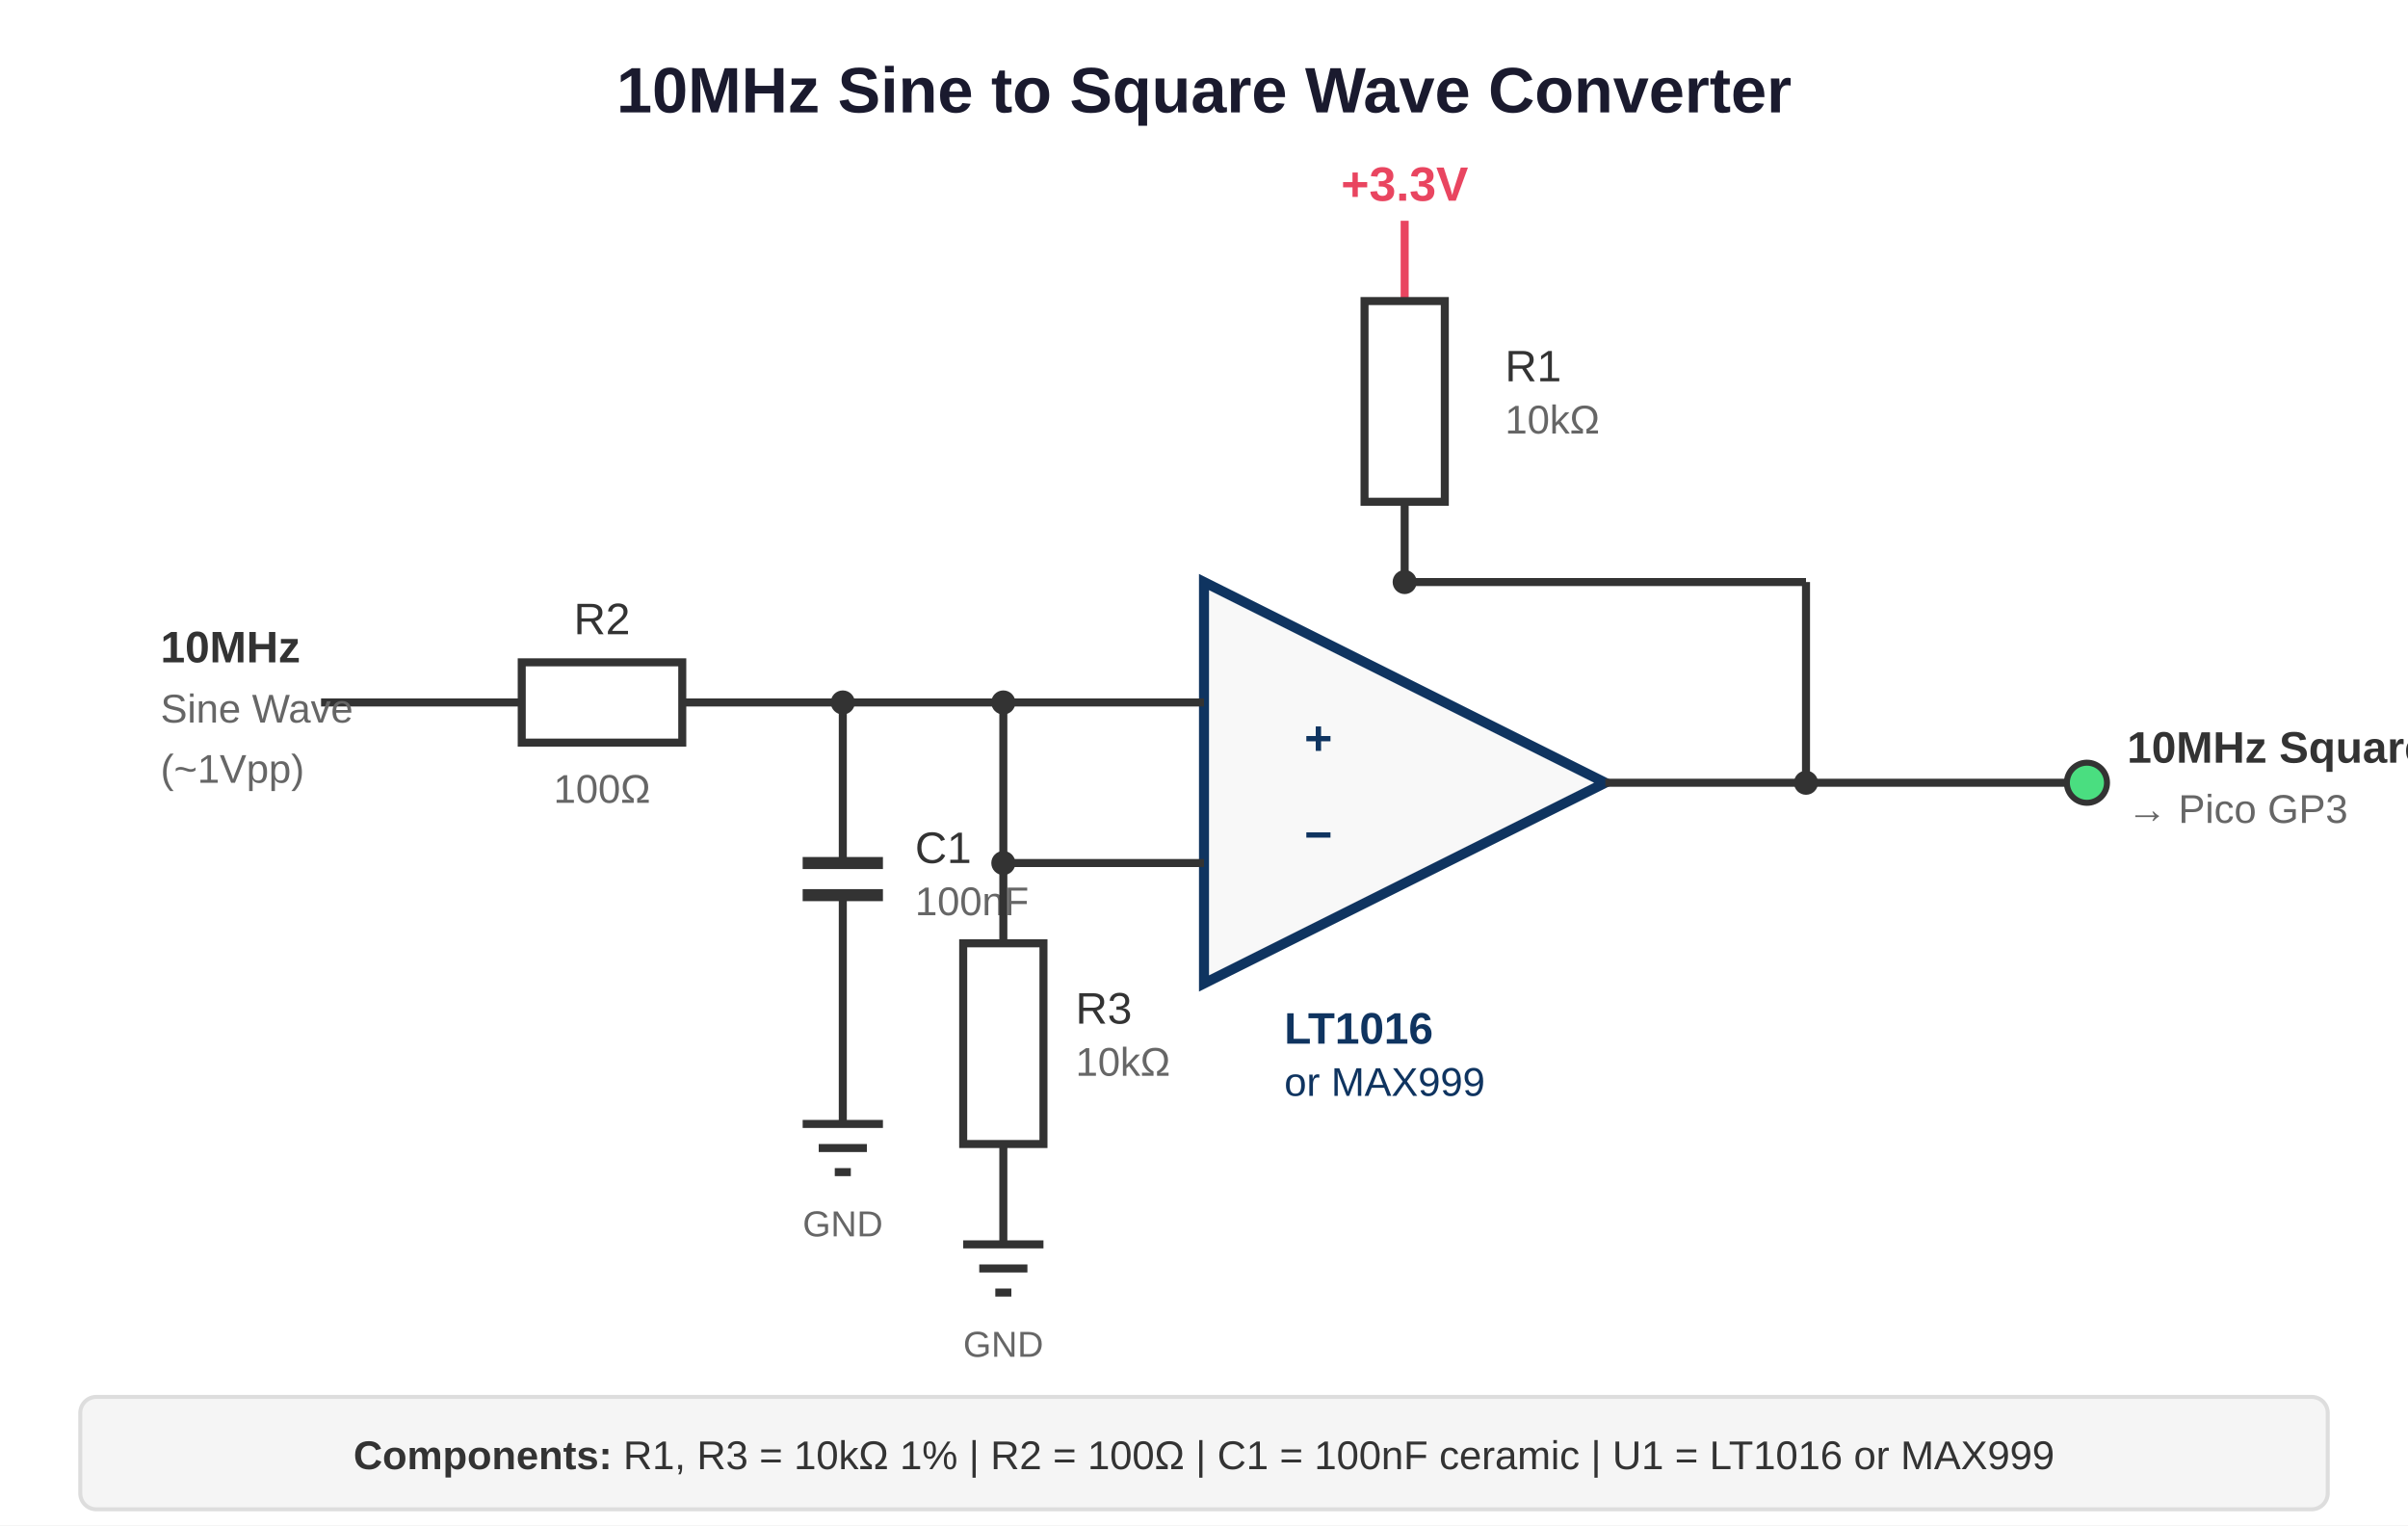
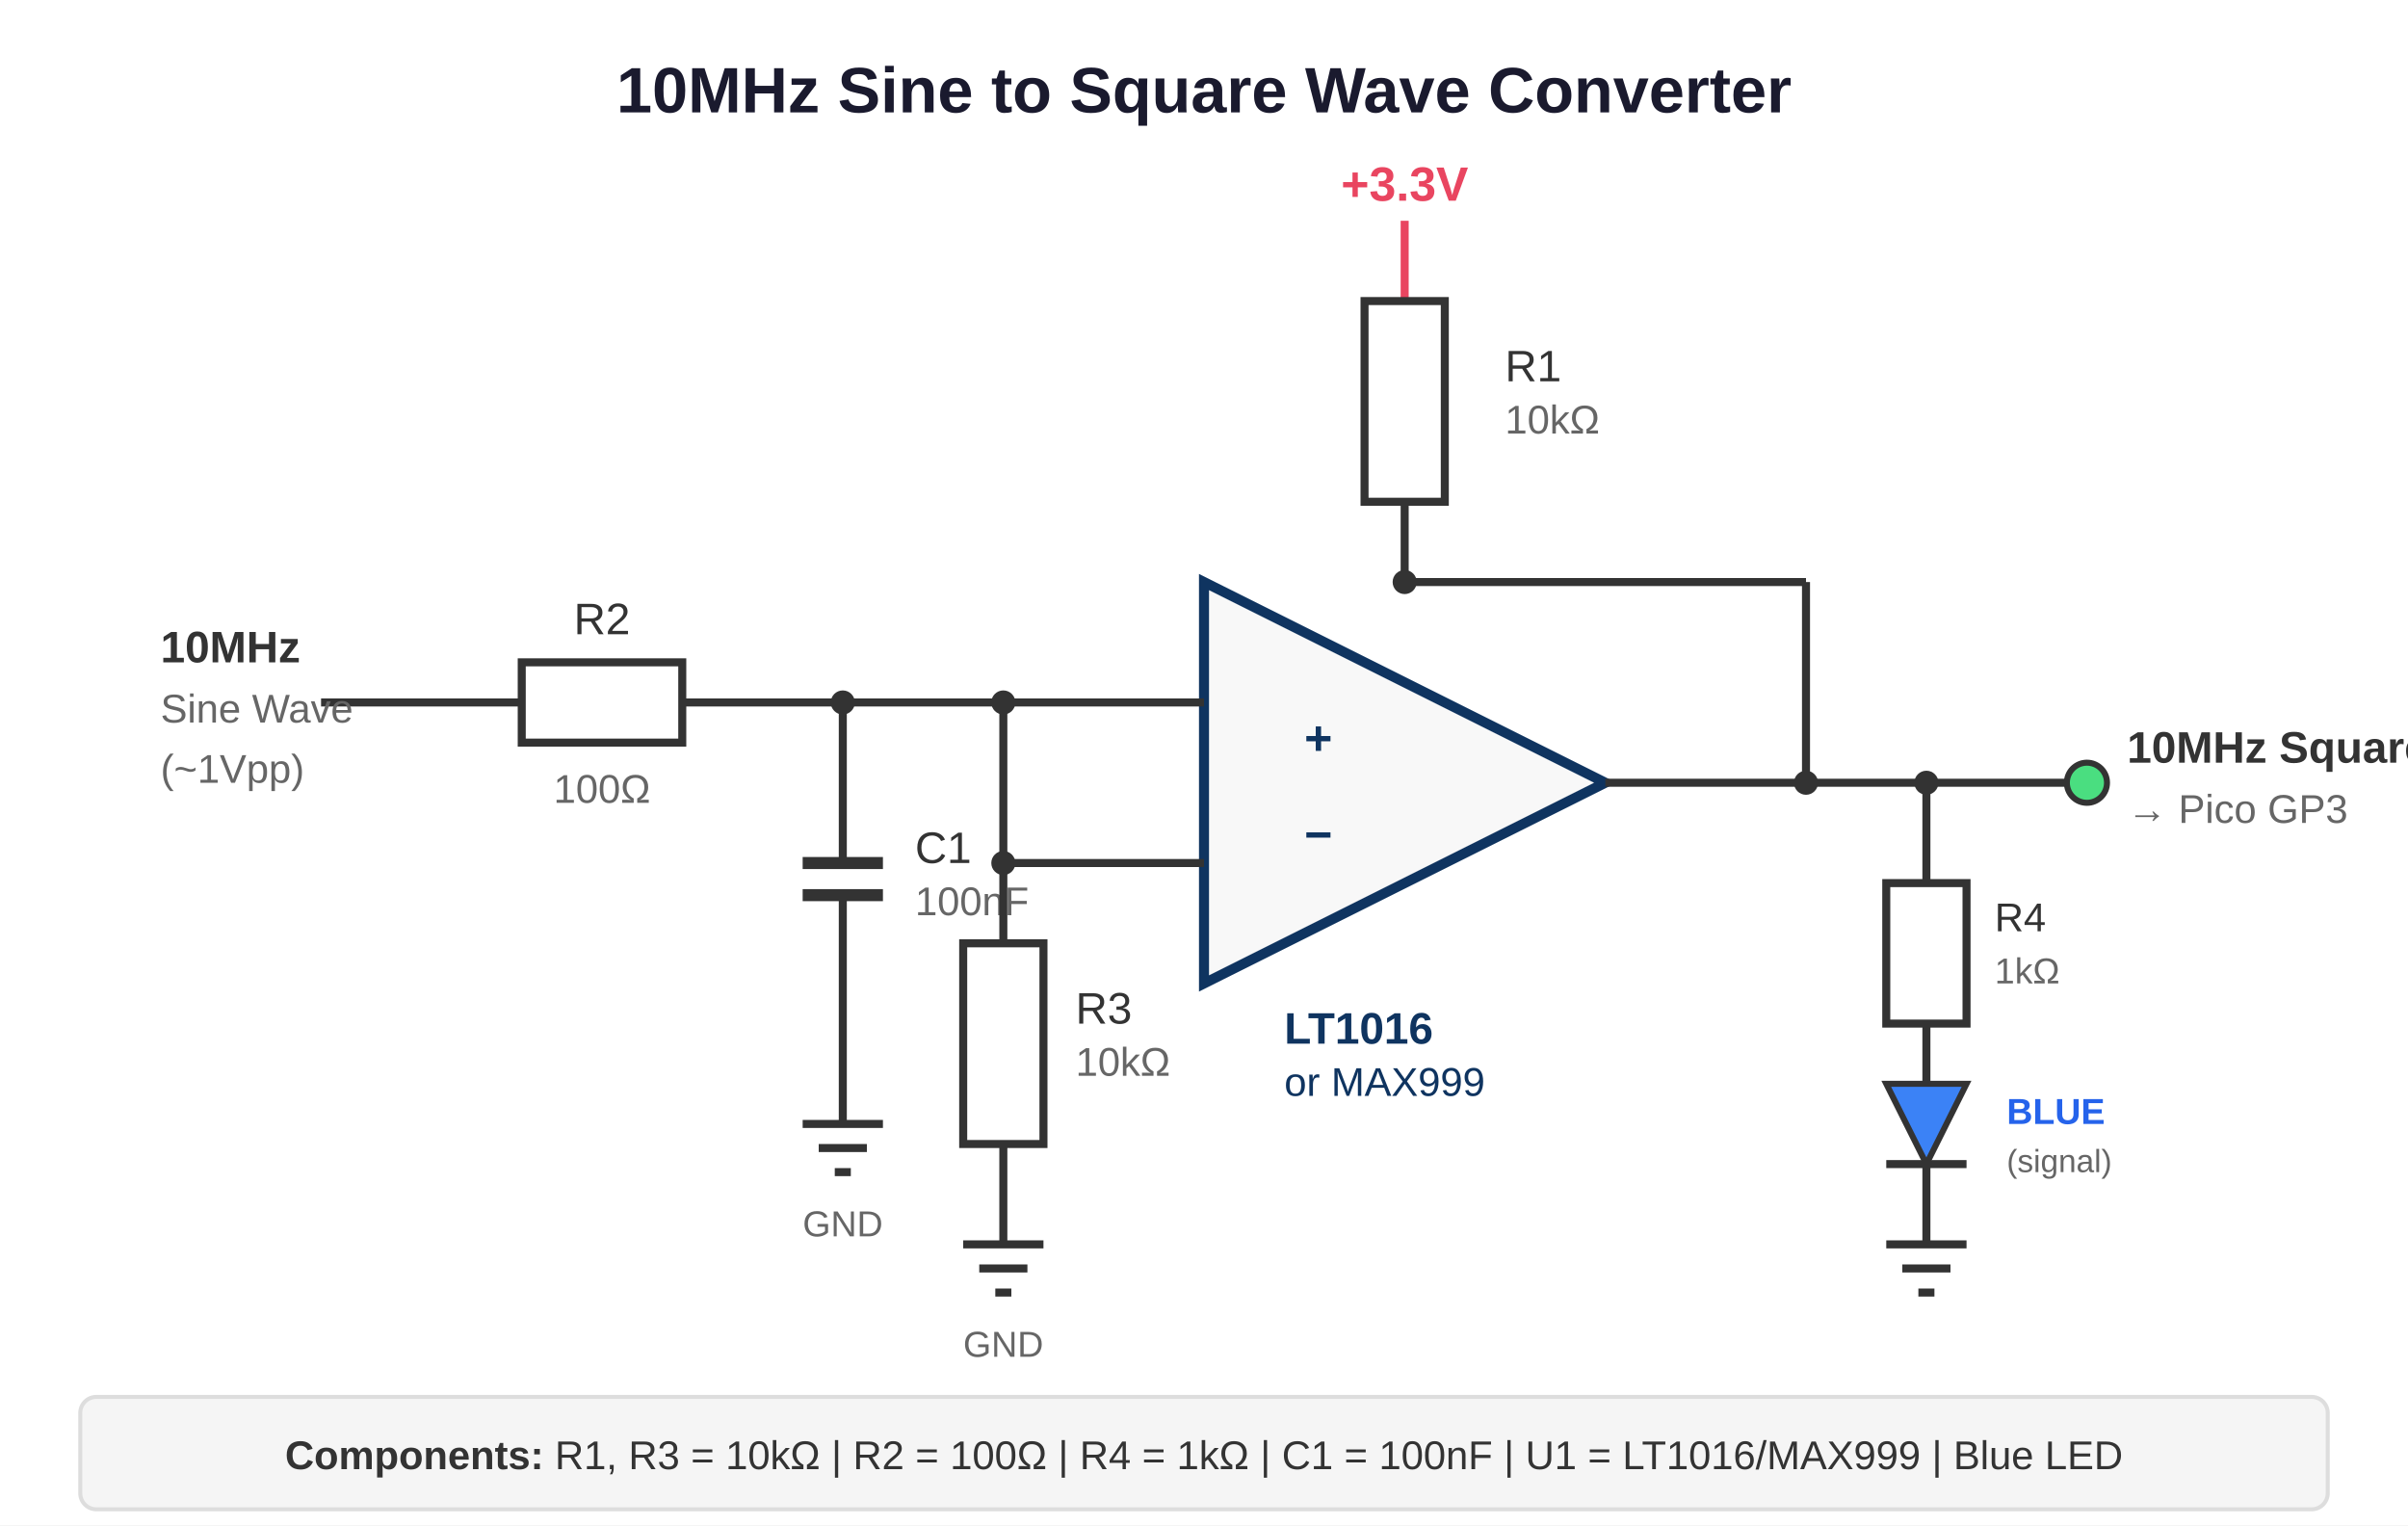
<svg xmlns="http://www.w3.org/2000/svg" viewBox="0 0 600 380">
  <defs>
    <marker id="arrowhead" markerWidth="10" markerHeight="7" refX="9" refY="3.5" orient="auto">
      <polygon points="0 0, 10 3.5, 0 7" fill="#333" />
    </marker>
  </defs>
  <rect width="600" height="380" fill="#ffffff" />
  <text x="300" y="28" text-anchor="middle" font-family="Arial" font-size="16" font-weight="bold" fill="#1a1a2e">10MHz Sine to Square Wave Converter</text>
  <line x1="350" y1="55" x2="350" y2="75" stroke="#e94560" stroke-width="2" />
  <text x="350" y="50" text-anchor="middle" font-family="Arial" font-size="12" fill="#e94560" font-weight="bold">+3.3V</text>
  <rect x="340" y="75" width="20" height="50" fill="none" stroke="#333" stroke-width="2" />
  <text x="375" y="95" font-family="Arial" font-size="11" fill="#333">R1</text>
  <text x="375" y="108" font-family="Arial" font-size="10" fill="#666">10kΩ</text>
  <line x1="350" y1="125" x2="350" y2="145" stroke="#333" stroke-width="2" />
  <polygon points="300,145 300,245 400,195" fill="#f8f8f8" stroke="#0f3460" stroke-width="2.5" />
  <text x="325" y="188" font-family="Arial" font-size="12" fill="#0f3460" font-weight="bold">+</text>
  <text x="325" y="212" font-family="Arial" font-size="12" fill="#0f3460" font-weight="bold">−</text>
  <text x="320" y="260" font-family="Arial" font-size="11" fill="#0f3460" font-weight="bold">LT1016</text>
  <text x="320" y="273" font-family="Arial" font-size="10" fill="#0f3460">or MAX999</text>
  <circle cx="350" cy="145" r="3" fill="#333" />
  <line x1="350" y1="145" x2="450" y2="145" stroke="#333" stroke-width="2" />
  <line x1="450" y1="145" x2="450" y2="195" stroke="#333" stroke-width="2" />
  <circle cx="450" cy="195" r="3" fill="#333" />
  <line x1="400" y1="195" x2="520" y2="195" stroke="#333" stroke-width="2" />
+   <circle cx="480" cy="195" r="3" fill="#333" />
+   <line x1="480" y1="195" x2="480" y2="220" stroke="#333" stroke-width="2" />
+   <rect x="470" y="220" width="20" height="35" fill="none" stroke="#333" stroke-width="2" />
+   <text x="497" y="232" font-family="Arial" font-size="10" fill="#333">R4</text>
+   <text x="497" y="245" font-family="Arial" font-size="9" fill="#666">1kΩ</text>
+   <line x1="480" y1="255" x2="480" y2="270" stroke="#333" stroke-width="2" />
+   <polygon points="470,270 490,270 480,290" fill="#3b82f6" stroke="#333" stroke-width="1.5" />
+   <line x1="470" y1="290" x2="490" y2="290" stroke="#333" stroke-width="2" />
+   <text x="500" y="280" font-family="Arial" font-size="9" fill="#2563eb" font-weight="bold">BLUE</text>
+   <text x="500" y="292" font-family="Arial" font-size="8" fill="#666">(signal)</text>
+   <line x1="480" y1="290" x2="480" y2="310" stroke="#333" stroke-width="2" />
+   <line x1="470" y1="310" x2="490" y2="310" stroke="#333" stroke-width="2" />
+   <line x1="474" y1="316" x2="486" y2="316" stroke="#333" stroke-width="2" />
+   <line x1="478" y1="322" x2="482" y2="322" stroke="#333" stroke-width="2" />
  <text x="530" y="190" font-family="Arial" font-size="11" fill="#333" font-weight="bold">10MHz Square</text>
  <text x="530" y="205" font-family="Arial" font-size="10" fill="#666">→ Pico GP3</text>
  <circle cx="520" cy="195" r="5" fill="#4ade80" stroke="#333" stroke-width="1.5" />
  <line x1="80" y1="175" x2="130" y2="175" stroke="#333" stroke-width="2" />
  <rect x="130" y="165" width="40" height="20" fill="none" stroke="#333" stroke-width="2" />
  <text x="150" y="158" text-anchor="middle" font-family="Arial" font-size="11" fill="#333">R2</text>
  <text x="150" y="200" text-anchor="middle" font-family="Arial" font-size="10" fill="#666">100Ω</text>
  <line x1="170" y1="175" x2="210" y2="175" stroke="#333" stroke-width="2" />
  <circle cx="210" cy="175" r="3" fill="#333" />
  <line x1="210" y1="175" x2="210" y2="215" stroke="#333" stroke-width="2" />
  <line x1="200" y1="215" x2="220" y2="215" stroke="#333" stroke-width="3" />
  <line x1="200" y1="223" x2="220" y2="223" stroke="#333" stroke-width="3" />
  <line x1="210" y1="223" x2="210" y2="280" stroke="#333" stroke-width="2" />
  <text x="228" y="215" font-family="Arial" font-size="11" fill="#333">C1</text>
  <text x="228" y="228" font-family="Arial" font-size="10" fill="#666">100nF</text>
  <line x1="210" y1="175" x2="300" y2="175" stroke="#333" stroke-width="2" />
  <circle cx="250" cy="175" r="3" fill="#333" />
  <line x1="250" y1="175" x2="250" y2="215" stroke="#333" stroke-width="2" />
  <circle cx="250" cy="215" r="3" fill="#333" />
  <line x1="250" y1="215" x2="300" y2="215" stroke="#333" stroke-width="2" />
  <line x1="250" y1="215" x2="250" y2="235" stroke="#333" stroke-width="2" />
  <rect x="240" y="235" width="20" height="50" fill="none" stroke="#333" stroke-width="2" />
  <line x1="250" y1="285" x2="250" y2="310" stroke="#333" stroke-width="2" />
  <text x="268" y="255" font-family="Arial" font-size="11" fill="#333">R3</text>
  <text x="268" y="268" font-family="Arial" font-size="10" fill="#666">10kΩ</text>
  <line x1="200" y1="280" x2="220" y2="280" stroke="#333" stroke-width="2" />
  <line x1="204" y1="286" x2="216" y2="286" stroke="#333" stroke-width="2" />
  <line x1="208" y1="292" x2="212" y2="292" stroke="#333" stroke-width="2" />
  <text x="210" y="308" text-anchor="middle" font-family="Arial" font-size="9" fill="#666">GND</text>
  <line x1="240" y1="310" x2="260" y2="310" stroke="#333" stroke-width="2" />
  <line x1="244" y1="316" x2="256" y2="316" stroke="#333" stroke-width="2" />
  <line x1="248" y1="322" x2="252" y2="322" stroke="#333" stroke-width="2" />
  <text x="250" y="338" text-anchor="middle" font-family="Arial" font-size="9" fill="#666">GND</text>
  <text x="40" y="165" font-family="Arial" font-size="11" fill="#333" font-weight="bold">10MHz</text>
  <text x="40" y="180" font-family="Arial" font-size="10" fill="#666">Sine Wave</text>
  <text x="40" y="195" font-family="Arial" font-size="10" fill="#666">(~1Vpp)</text>
  <rect x="20" y="348" width="560" height="28" fill="#f5f5f5" stroke="#ddd" stroke-width="1" rx="4" />
  <text x="300" y="366" text-anchor="middle" font-family="Arial" font-size="10" fill="#333">
-     <tspan font-weight="bold">Components:</tspan> R1, R3 = 10kΩ 1% | R2 = 100Ω | C1 = 100nF ceramic | U1 = LT1016 or MAX999
+     <tspan font-weight="bold">Components:</tspan> R1, R3 = 10kΩ | R2 = 100Ω | R4 = 1kΩ | C1 = 100nF | U1 = LT1016/MAX999 | Blue LED
  </text>
</svg>
